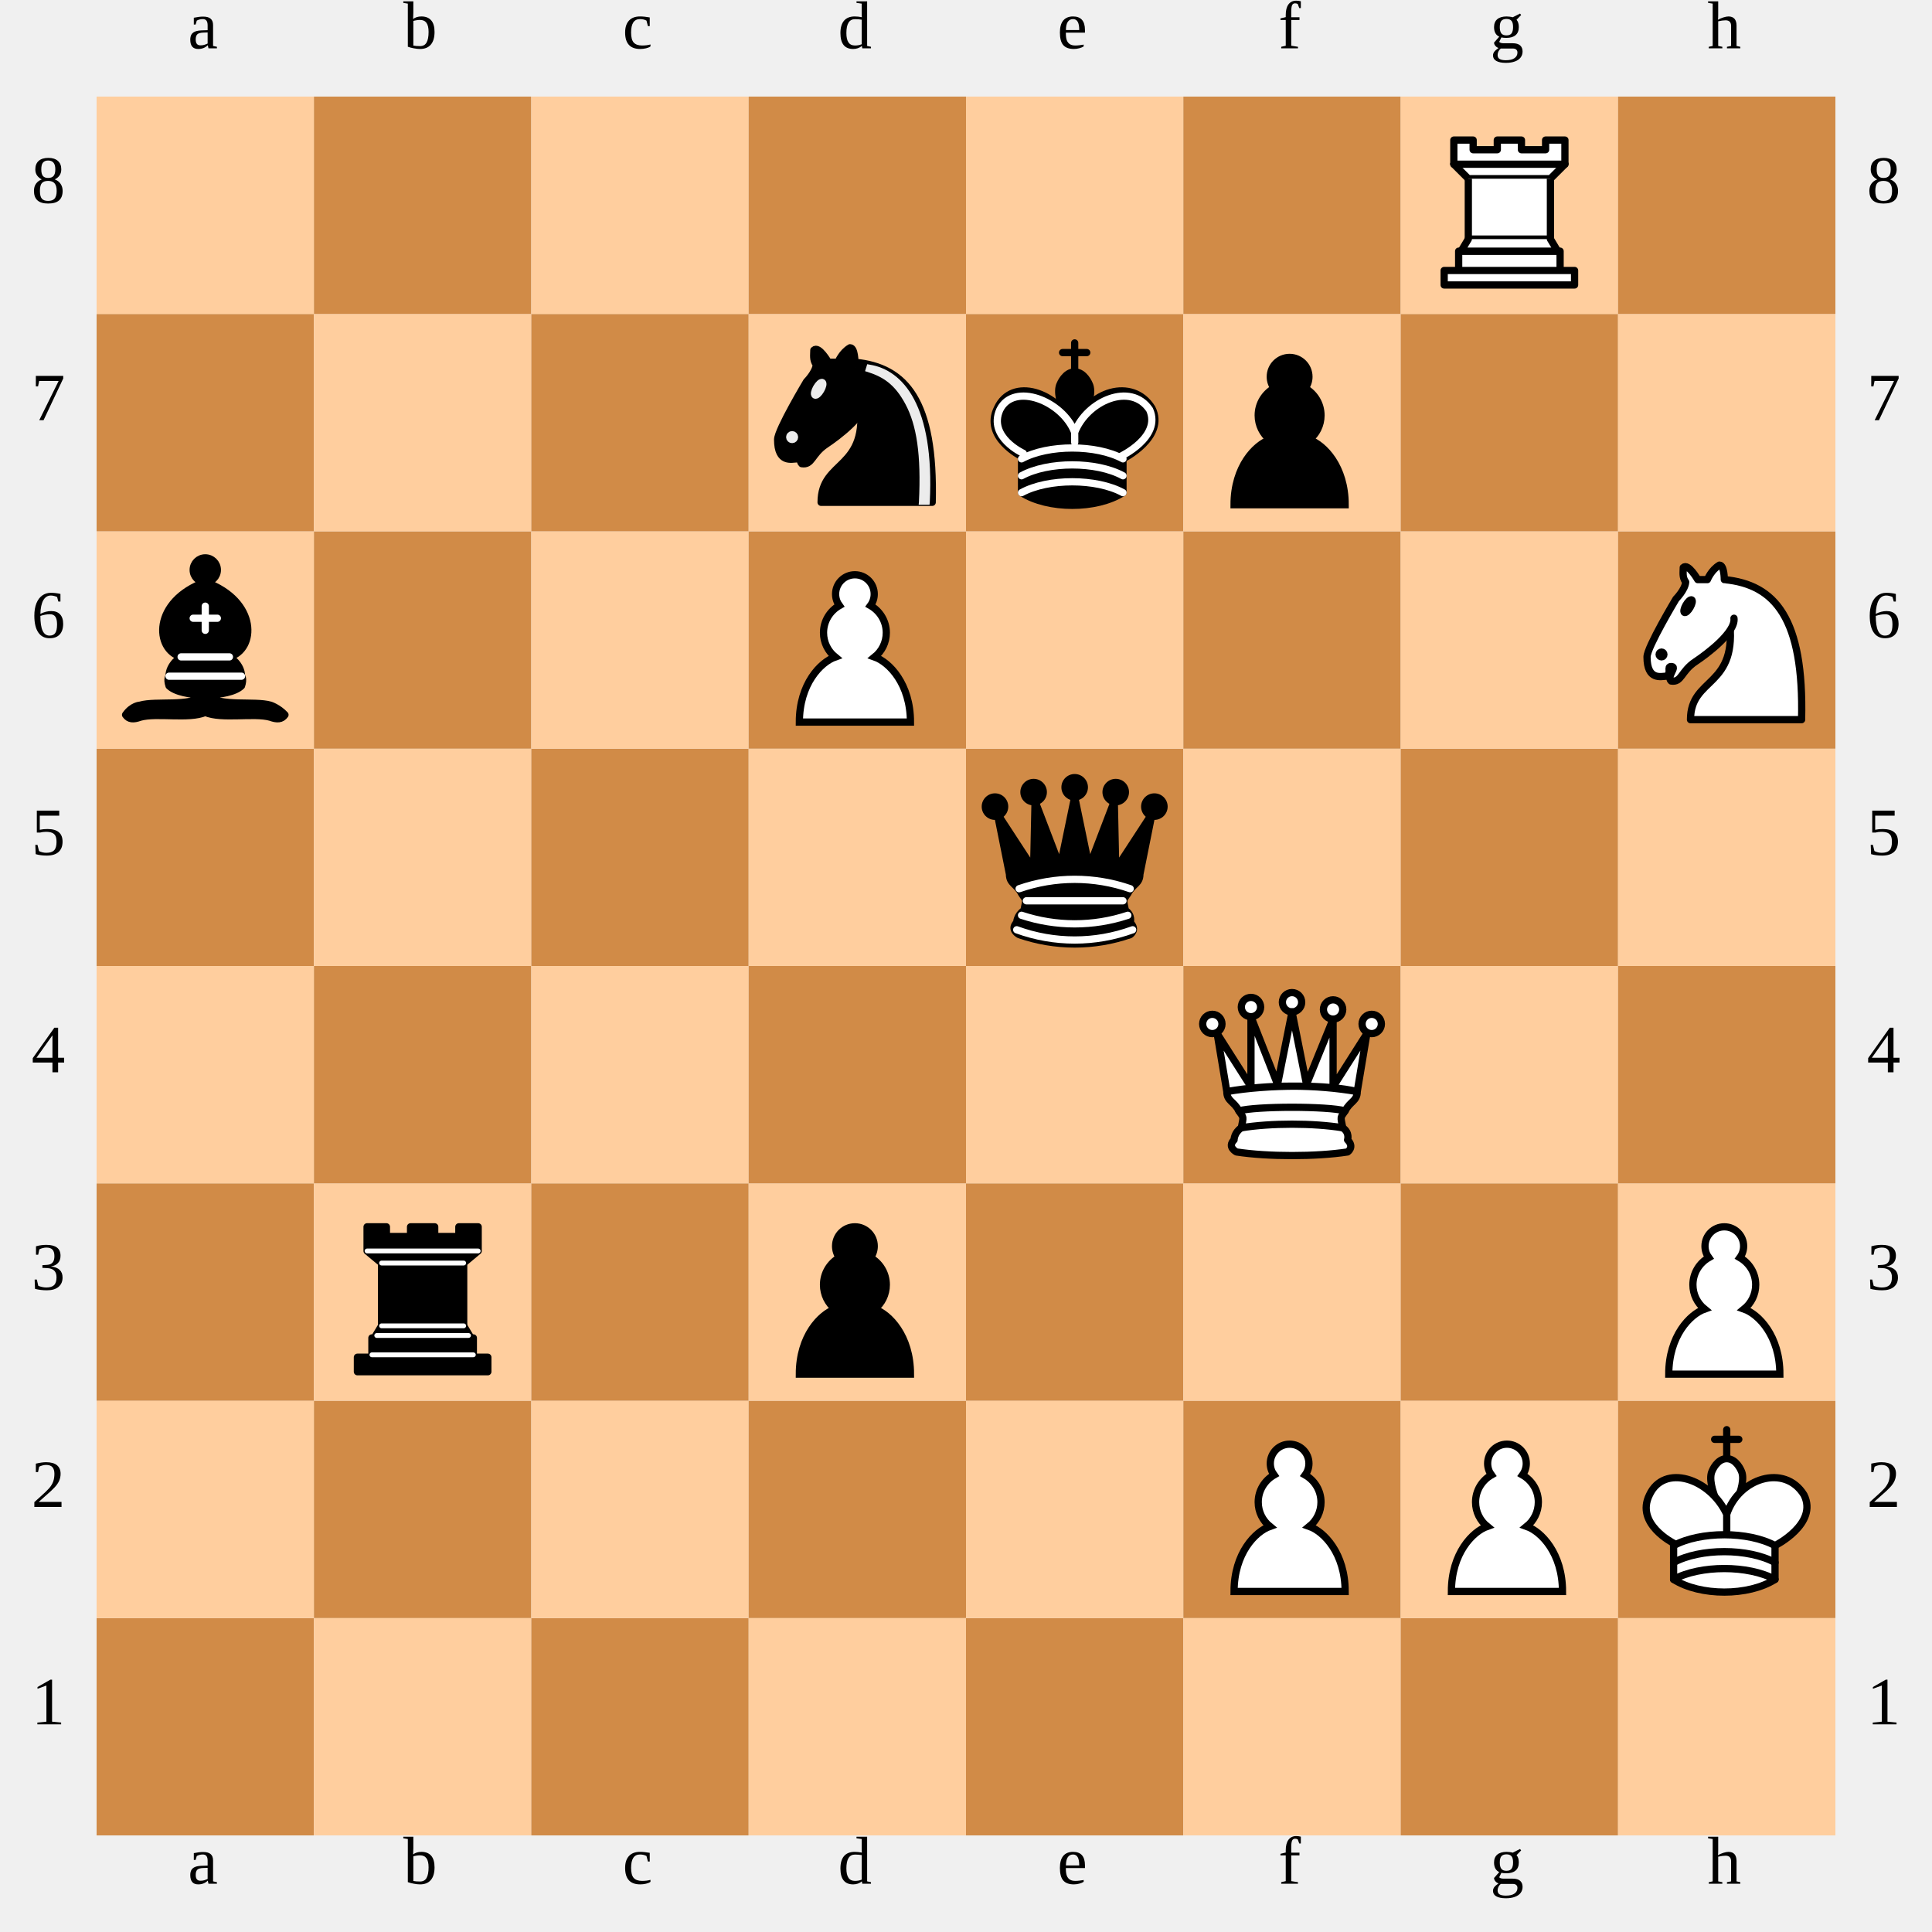
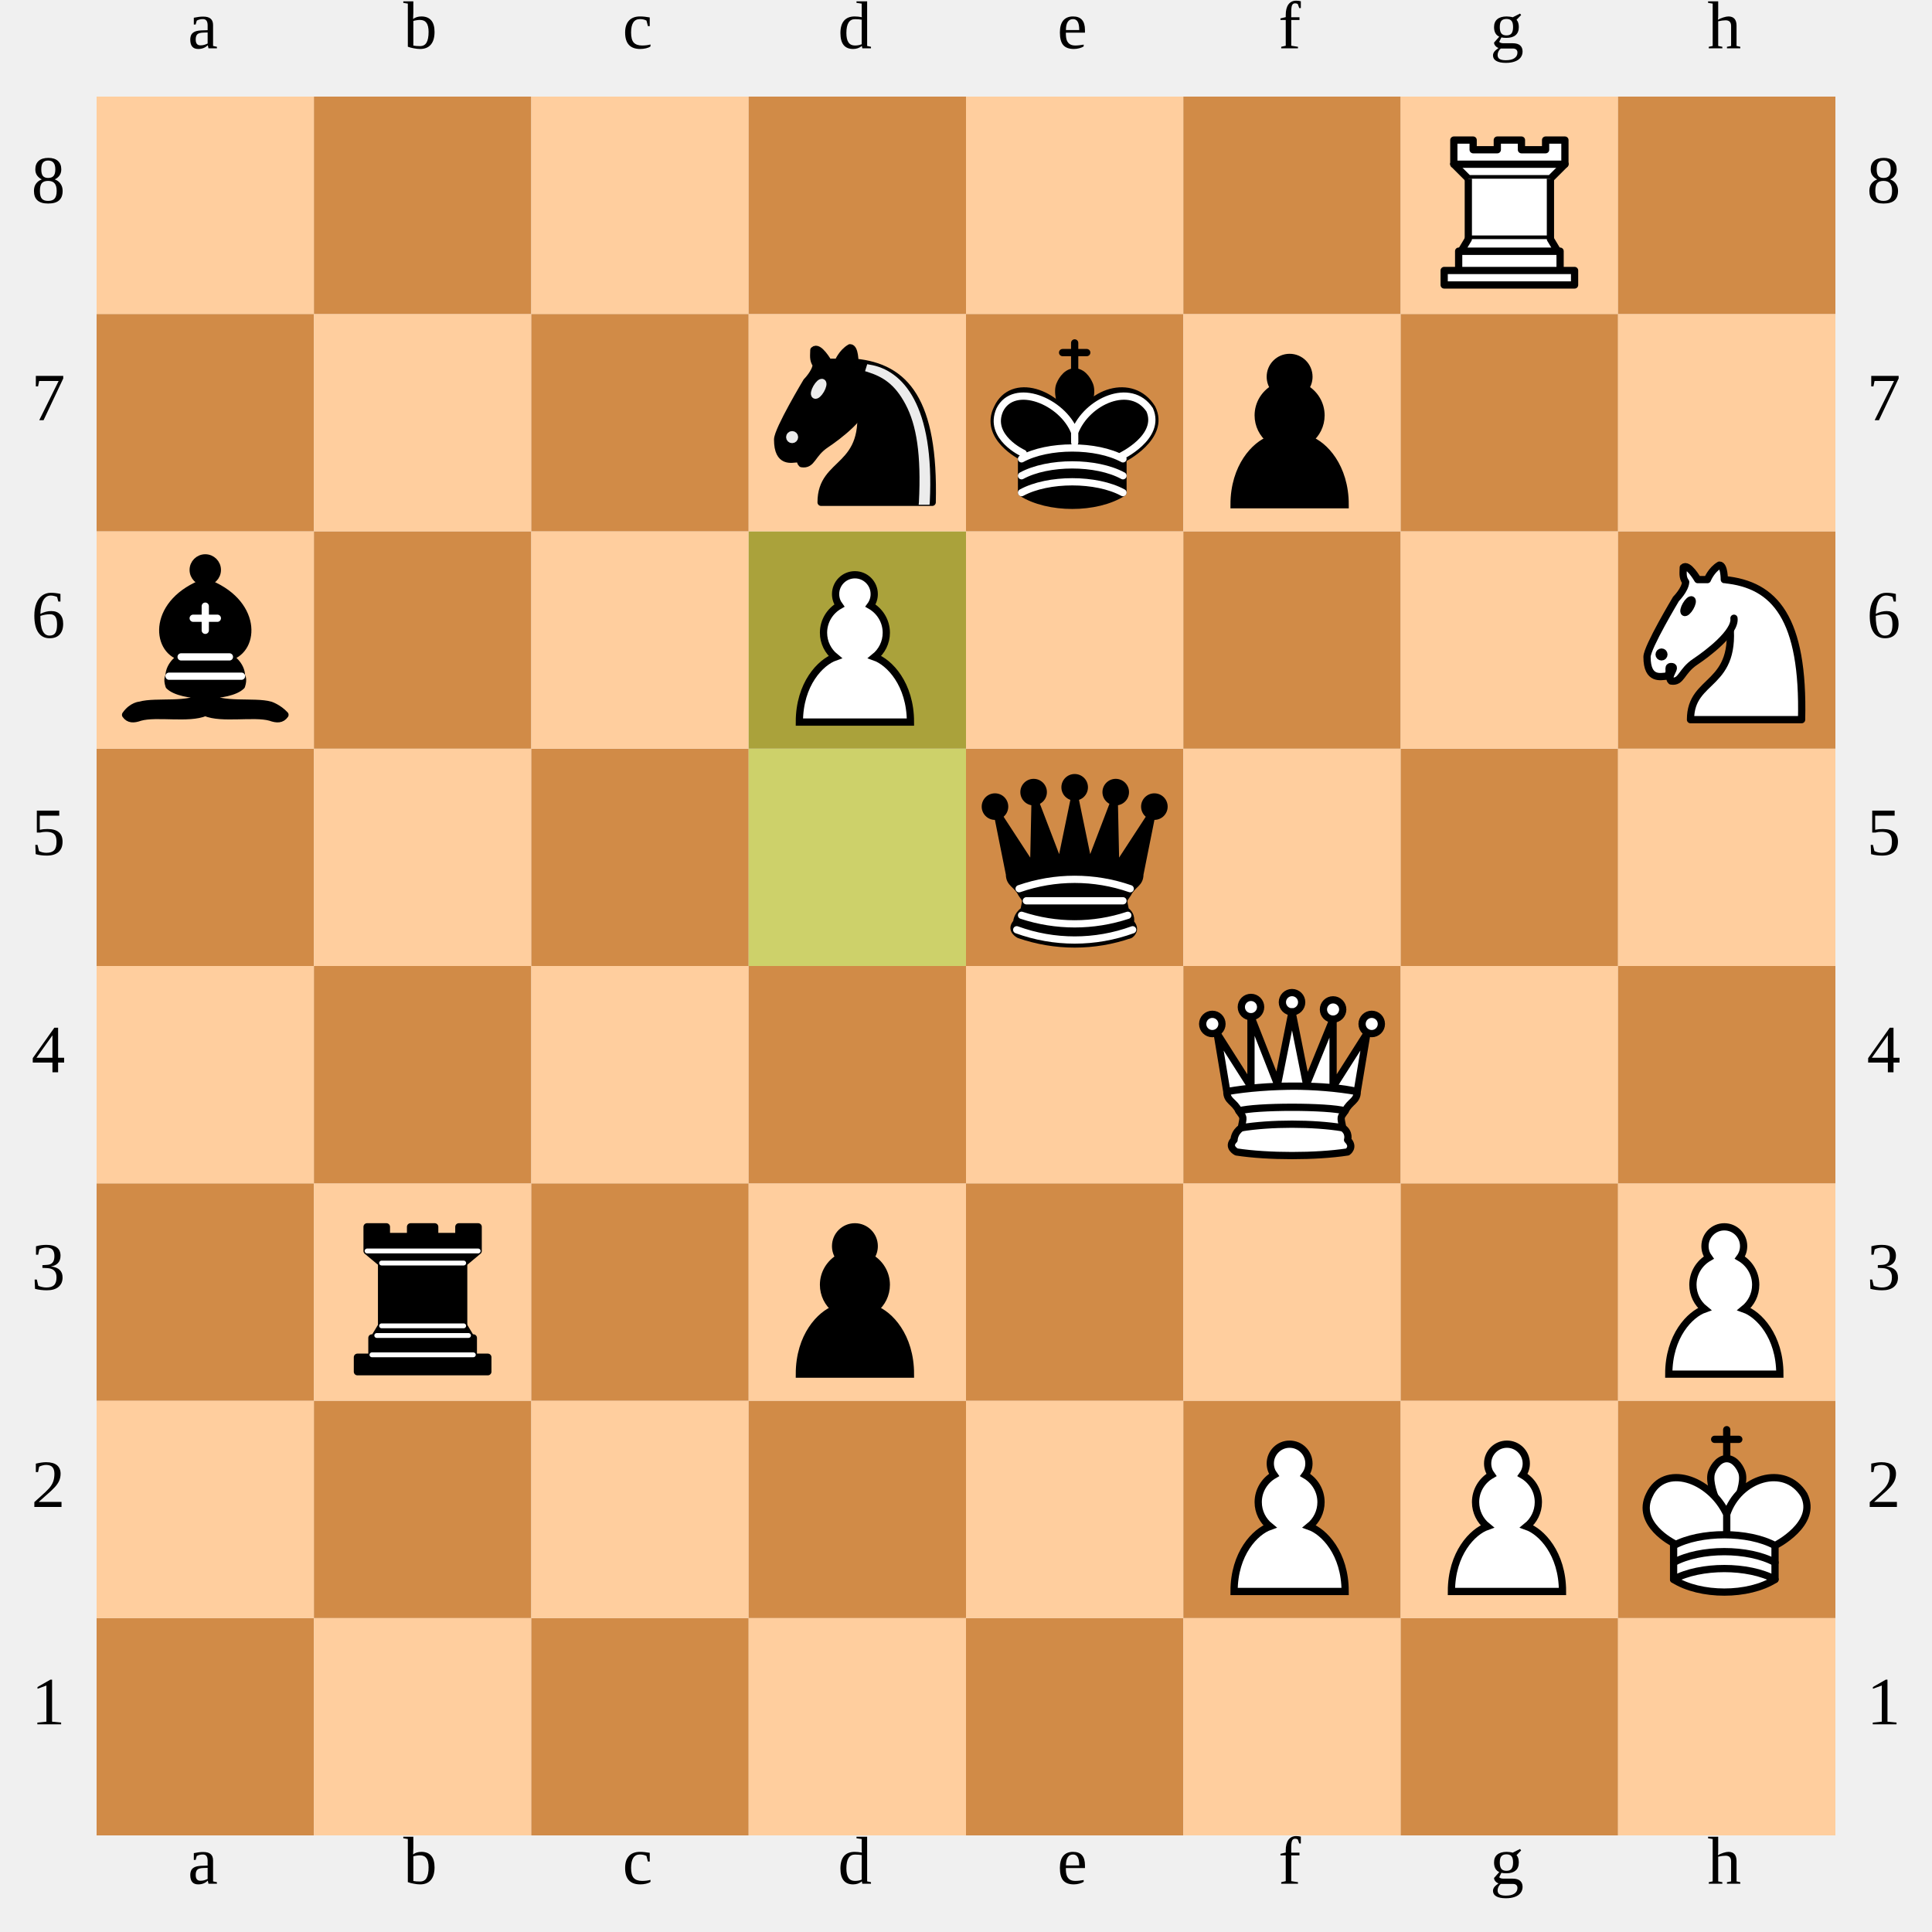
<svg xmlns="http://www.w3.org/2000/svg" xmlns:xlink="http://www.w3.org/1999/xlink" height="400" version="1.1" viewBox="0 0 400 400" width="400">
  <defs>
    <g class="white pawn" id="white-pawn">
      <path d="M22 9c-2.21 0-4 1.79-4 4 0 .89.29 1.71.78 2.38-1.95 1.12-3.28 3.21-3.28 5.62 0 2.03.94 3.84 2.41 5.03-3 1.06-7.41 5.55-7.41 13.47h23c0-7.92-4.41-12.41-7.41-13.47 1.47-1.19 2.41-3 2.41-5.03 0-2.41-1.33-4.5-3.28-5.62.49-.67.78-1.49.78-2.38 0-2.21-1.79-4-4-4z" fill="#fff" stroke="#000" stroke-linecap="round" stroke-width="1.5" />
    </g>
    <g class="white knight" fill="none" fill-rule="evenodd" id="white-knight" stroke="#000" stroke-linecap="round" stroke-linejoin="round" stroke-width="1.5">
      <path d="M 22,10 C 32.5,11 38.5,18 38,39 L 15,39 C 15,30 25,32.5 23,18" style="fill:#ffffff; stroke:#000000;" />
      <path d="M 24,18 C 24.38,20.91 18.45,25.37 16,27 C 13,29 13.18,31.34 11,31 C 9.958,30.06 12.41,27.96 11,28 C 10,28 11.19,29.23 10,30 C 9,30 5.997,31 6,26 C 6,24 12,14 12,14 C 12,14 13.89,12.1 14,10.5 C 13.27,9.506 13.5,8.5 13.5,7.5 C 14.5,6.5 16.5,10 16.5,10 L 18.5,10 C 18.5,10 19.28,8.008 21,7 C 22,7 22,10 22,10" style="fill:#ffffff; stroke:#000000;" />
      <path d="M 9.5 25.5 A 0.5 0.5 0 1 1 8.5,25.5 A 0.5 0.5 0 1 1 9.5 25.5 z" style="fill:#000000; stroke:#000000;" />
      <path d="M 15 15.5 A 0.5 1.5 0 1 1 14,15.5 A 0.5 1.5 0 1 1 15 15.5 z" style="fill:#000000; stroke:#000000;" transform="matrix(0.866,0.5,-0.5,0.866,9.693,-5.173)" />
    </g>
    <g class="white rook" fill="#fff" fill-rule="evenodd" id="white-rook" stroke="#000" stroke-linecap="round" stroke-linejoin="round" stroke-width="1.5">
      <path d="M9 39h27v-3H9v3zM12 36v-4h21v4H12zM11 14V9h4v2h5V9h5v2h5V9h4v5" stroke-linecap="butt" />
      <path d="M34 14l-3 3H14l-3-3" />
      <path d="M31 17v12.5H14V17" stroke-linecap="butt" stroke-linejoin="miter" />
      <path d="M31 29.5l1.5 2.5h-20l1.5-2.5" />
      <path d="M11 14h23" fill="none" stroke-linejoin="miter" />
    </g>
    <g class="white queen" fill="#fff" fill-rule="evenodd" id="white-queen" stroke="#000" stroke-linecap="round" stroke-linejoin="round" stroke-width="1.5">
      <path d="M8 12a2 2 0 1 1-4 0 2 2 0 1 1 4 0zM24.5 7.5a2 2 0 1 1-4 0 2 2 0 1 1 4 0zM41 12a2 2 0 1 1-4 0 2 2 0 1 1 4 0zM16 8.5a2 2 0 1 1-4 0 2 2 0 1 1 4 0zM33 9a2 2 0 1 1-4 0 2 2 0 1 1 4 0z" />
      <path d="M9 26c8.5-1.5 21-1.5 27 0l2-12-7 11V11l-5.5 13.5-3-15-3 15-5.5-14V25L7 14l2 12zM9 26c0 2 1.5 2 2.5 4 1 1.5 1 1 .5 3.5-1.5 1-1.5 2.5-1.5 2.5-1.5 1.5.5 2.5.5 2.5 6.5 1 16.5 1 23 0 0 0 1.5-1 0-2.5 0 0 .5-1.5-1-2.5-.5-2.5-.5-2 .5-3.5 1-2 2.5-2 2.5-4-8.5-1.5-18.5-1.5-27 0z" stroke-linecap="butt" />
      <path d="M11.5 30c3.5-1 18.5-1 22 0M12 33.5c6-1 15-1 21 0" fill="none" />
    </g>
    <g class="white king" fill="none" fill-rule="evenodd" id="white-king" stroke="#000" stroke-linecap="round" stroke-linejoin="round" stroke-width="1.5">
      <path d="M22.5 11.63V6M20 8h5" stroke-linejoin="miter" />
      <path d="M22.5 25s4.5-7.5 3-10.5c0 0-1-2.5-3-2.5s-3 2.5-3 2.5c-1.5 3 3 10.5 3 10.5" fill="#fff" stroke-linecap="butt" stroke-linejoin="miter" />
      <path d="M11.5 37c5.5 3.5 15.5 3.5 21 0v-7s9-4.5 6-10.5c-4-6.5-13.5-3.5-16 4V27v-3.5c-3.5-7.5-13-10.5-16-4-3 6 5 10 5 10V37z" fill="#fff" />
      <path d="M11.5 30c5.5-3 15.5-3 21 0m-21 3.5c5.5-3 15.5-3 21 0m-21 3.5c5.5-3 15.5-3 21 0" />
    </g>
    <g class="black pawn" id="black-pawn">
      <path d="M22 9c-2.21 0-4 1.79-4 4 0 .89.29 1.71.78 2.38-1.95 1.12-3.28 3.21-3.28 5.62 0 2.03.94 3.84 2.41 5.03-3 1.06-7.41 5.55-7.41 13.47h23c0-7.92-4.41-12.41-7.41-13.47 1.47-1.19 2.41-3 2.41-5.03 0-2.41-1.33-4.5-3.28-5.62.49-.67.78-1.49.78-2.38 0-2.21-1.79-4-4-4z" stroke="#000" stroke-linecap="round" stroke-width="1.5" />
    </g>
    <g class="black knight" fill="none" fill-rule="evenodd" id="black-knight" stroke="#000" stroke-linecap="round" stroke-linejoin="round" stroke-width="1.5">
      <path d="M 22,10 C 32.5,11 38.5,18 38,39 L 15,39 C 15,30 25,32.5 23,18" style="fill:#000000; stroke:#000000;" />
      <path d="M 24,18 C 24.38,20.91 18.45,25.37 16,27 C 13,29 13.18,31.34 11,31 C 9.958,30.06 12.41,27.96 11,28 C 10,28 11.19,29.23 10,30 C 9,30 5.997,31 6,26 C 6,24 12,14 12,14 C 12,14 13.89,12.1 14,10.5 C 13.27,9.506 13.5,8.5 13.5,7.5 C 14.5,6.5 16.5,10 16.5,10 L 18.5,10 C 18.5,10 19.28,8.008 21,7 C 22,7 22,10 22,10" style="fill:#000000; stroke:#000000;" />
      <path d="M 9.5 25.5 A 0.5 0.5 0 1 1 8.5,25.5 A 0.5 0.5 0 1 1 9.5 25.5 z" style="fill:#ececec; stroke:#ececec;" />
      <path d="M 15 15.5 A 0.5 1.5 0 1 1 14,15.5 A 0.5 1.5 0 1 1 15 15.5 z" style="fill:#ececec; stroke:#ececec;" transform="matrix(0.866,0.5,-0.5,0.866,9.693,-5.173)" />
      <path d="M 24.55,10.4 L 24.1,11.85 L 24.6,12 C 27.75,13 30.25,14.49 32.5,18.75 C 34.75,23.01 35.75,29.06 35.25,39 L 35.2,39.5 L 37.45,39.5 L 37.5,39 C 38,28.94 36.62,22.15 34.25,17.66 C 31.88,13.17 28.46,11.02 25.06,10.5 L 24.55,10.4 z " style="fill:#ececec; stroke:none;" />
    </g>
    <g class="black bishop" fill="none" fill-rule="evenodd" id="black-bishop" stroke="#000" stroke-linecap="round" stroke-linejoin="round" stroke-width="1.5">
      <path d="M9 36c3.39-.97 10.11.43 13.5-2 3.39 2.43 10.11 1.03 13.5 2 0 0 1.65.54 3 2-.68.97-1.65.99-3 .5-3.39-.97-10.11.46-13.5-1-3.39 1.46-10.11.03-13.5 1-1.354.49-2.323.47-3-.5 1.354-1.94 3-2 3-2zm6-4c2.5 2.5 12.5 2.5 15 0 .5-1.5 0-2 0-2 0-2.5-2.5-4-2.5-4 5.5-1.5 6-11.5-5-15.5-11 4-10.5 14-5 15.5 0 0-2.5 1.5-2.5 4 0 0-.5.5 0 2zM25 8a2.5 2.5 0 1 1-5 0 2.5 2.5 0 1 1 5 0z" fill="#000" stroke-linecap="butt" />
      <path d="M17.5 26h10M15 30h15m-7.5-14.5v5M20 18h5" stroke="#fff" stroke-linejoin="miter" />
    </g>
    <g class="black rook" fill="#000" fill-rule="evenodd" id="black-rook" stroke="#000" stroke-linecap="round" stroke-linejoin="round" stroke-width="1.5">
      <path d="M9 39h27v-3H9v3zM12.5 32l1.5-2.5h17l1.5 2.5h-20zM12 36v-4h21v4H12z" stroke-linecap="butt" />
      <path d="M14 29.5v-13h17v13H14z" stroke-linecap="butt" stroke-linejoin="miter" />
      <path d="M14 16.5L11 14h23l-3 2.5H14zM11 14V9h4v2h5V9h5v2h5V9h4v5H11z" stroke-linecap="butt" />
      <path d="M12 35.5h21M13 31.5h19M14 29.5h17M14 16.5h17M11 14h23" fill="none" stroke="#fff" stroke-linejoin="miter" stroke-width="1" />
    </g>
    <g class="black queen" fill="#000" fill-rule="evenodd" id="black-queen" stroke="#000" stroke-linecap="round" stroke-linejoin="round" stroke-width="1.5">
      <g fill="#000" stroke="none">
        <circle cx="6" cy="12" r="2.75" />
        <circle cx="14" cy="9" r="2.75" />
        <circle cx="22.5" cy="8" r="2.75" />
        <circle cx="31" cy="9" r="2.75" />
        <circle cx="39" cy="12" r="2.75" />
      </g>
      <path d="M9 26c8.5-1.5 21-1.5 27 0l2.5-12.5L31 25l-.3-14.1-5.2 13.6-3-14.5-3 14.5-5.2-13.6L14 25 6.5 13.5 9 26zM9 26c0 2 1.5 2 2.5 4 1 1.5 1 1 .5 3.5-1.5 1-1.5 2.5-1.5 2.5-1.5 1.5.5 2.5.5 2.5 6.5 1 16.5 1 23 0 0 0 1.5-1 0-2.5 0 0 .5-1.5-1-2.5-.5-2.5-.5-2 .5-3.5 1-2 2.5-2 2.5-4-8.5-1.5-18.5-1.5-27 0z" stroke-linecap="butt" />
      <path d="M11 38.5a35 35 1 0 0 23 0" fill="none" stroke-linecap="butt" />
      <path d="M11 29a35 35 1 0 1 23 0M12.5 31.5h20M11.5 34.5a35 35 1 0 0 22 0M10.5 37.5a35 35 1 0 0 24 0" fill="none" stroke="#fff" />
    </g>
    <g class="black king" fill="none" fill-rule="evenodd" id="black-king" stroke="#000" stroke-linecap="round" stroke-linejoin="round" stroke-width="1.5">
      <path d="M22.5 11.63V6" stroke-linejoin="miter" />
      <path d="M22.5 25s4.5-7.5 3-10.5c0 0-1-2.5-3-2.5s-3 2.5-3 2.5c-1.5 3 3 10.5 3 10.5" fill="#000" stroke-linecap="butt" stroke-linejoin="miter" />
      <path d="M11.5 37c5.5 3.5 15.5 3.5 21 0v-7s9-4.5 6-10.5c-4-6.5-13.5-3.5-16 4V27v-3.5c-3.5-7.5-13-10.5-16-4-3 6 5 10 5 10V37z" fill="#000" />
      <path d="M20 8h5" stroke-linejoin="miter" />
      <path d="M32 29.5s8.5-4 6.03-9.65C34.15 14 25 18 22.5 24.5l.01 2.1-.01-2.1C20 18 9.906 14 6.997 19.85c-2.497 5.65 4.853 9 4.853 9M11.5 30c5.5-3 15.5-3 21 0m-21 3.5c5.5-3 15.5-3 21 0m-21 3.5c5.5-3 15.5-3 21 0" stroke="#fff" />
    </g>
  </defs>
  <rect class="square dark a1" fill="#d18b47" height="45" stroke="none" width="45" x="20" y="335" />
  <rect class="square light b1" fill="#ffce9e" height="45" stroke="none" width="45" x="65" y="335" />
  <rect class="square dark c1" fill="#d18b47" height="45" stroke="none" width="45" x="110" y="335" />
  <rect class="square light d1" fill="#ffce9e" height="45" stroke="none" width="45" x="155" y="335" />
  <rect class="square dark e1" fill="#d18b47" height="45" stroke="none" width="45" x="200" y="335" />
  <rect class="square light f1" fill="#ffce9e" height="45" stroke="none" width="45" x="245" y="335" />
  <rect class="square dark g1" fill="#d18b47" height="45" stroke="none" width="45" x="290" y="335" />
  <rect class="square light h1" fill="#ffce9e" height="45" stroke="none" width="45" x="335" y="335" />
  <rect class="square light a2" fill="#ffce9e" height="45" stroke="none" width="45" x="20" y="290" />
  <rect class="square dark b2" fill="#d18b47" height="45" stroke="none" width="45" x="65" y="290" />
  <rect class="square light c2" fill="#ffce9e" height="45" stroke="none" width="45" x="110" y="290" />
  <rect class="square dark d2" fill="#d18b47" height="45" stroke="none" width="45" x="155" y="290" />
  <rect class="square light e2" fill="#ffce9e" height="45" stroke="none" width="45" x="200" y="290" />
  <rect class="square dark f2" fill="#d18b47" height="45" stroke="none" width="45" x="245" y="290" />
  <use transform="translate(245, 290)" xlink:href="#white-pawn" />
  <rect class="square light g2" fill="#ffce9e" height="45" stroke="none" width="45" x="290" y="290" />
  <use transform="translate(290, 290)" xlink:href="#white-pawn" />
  <rect class="square dark h2" fill="#d18b47" height="45" stroke="none" width="45" x="335" y="290" />
  <use transform="translate(335, 290)" xlink:href="#white-king" />
  <rect class="square dark a3" fill="#d18b47" height="45" stroke="none" width="45" x="20" y="245" />
  <rect class="square light b3" fill="#ffce9e" height="45" stroke="none" width="45" x="65" y="245" />
  <use transform="translate(65, 245)" xlink:href="#black-rook" />
  <rect class="square dark c3" fill="#d18b47" height="45" stroke="none" width="45" x="110" y="245" />
  <rect class="square light d3" fill="#ffce9e" height="45" stroke="none" width="45" x="155" y="245" />
  <use transform="translate(155, 245)" xlink:href="#black-pawn" />
  <rect class="square dark e3" fill="#d18b47" height="45" stroke="none" width="45" x="200" y="245" />
  <rect class="square light f3" fill="#ffce9e" height="45" stroke="none" width="45" x="245" y="245" />
  <rect class="square dark g3" fill="#d18b47" height="45" stroke="none" width="45" x="290" y="245" />
  <rect class="square light h3" fill="#ffce9e" height="45" stroke="none" width="45" x="335" y="245" />
  <use transform="translate(335, 245)" xlink:href="#white-pawn" />
  <rect class="square light a4" fill="#ffce9e" height="45" stroke="none" width="45" x="20" y="200" />
  <rect class="square dark b4" fill="#d18b47" height="45" stroke="none" width="45" x="65" y="200" />
  <rect class="square light c4" fill="#ffce9e" height="45" stroke="none" width="45" x="110" y="200" />
  <rect class="square dark d4" fill="#d18b47" height="45" stroke="none" width="45" x="155" y="200" />
  <rect class="square light e4" fill="#ffce9e" height="45" stroke="none" width="45" x="200" y="200" />
  <rect class="square dark f4" fill="#d18b47" height="45" stroke="none" width="45" x="245" y="200" />
  <use transform="translate(245, 200)" xlink:href="#white-queen" />
  <rect class="square light g4" fill="#ffce9e" height="45" stroke="none" width="45" x="290" y="200" />
  <rect class="square dark h4" fill="#d18b47" height="45" stroke="none" width="45" x="335" y="200" />
  <rect class="square dark a5" fill="#d18b47" height="45" stroke="none" width="45" x="20" y="155" />
  <rect class="square light b5" fill="#ffce9e" height="45" stroke="none" width="45" x="65" y="155" />
  <rect class="square dark c5" fill="#d18b47" height="45" stroke="none" width="45" x="110" y="155" />
-   <rect class="square light d5" fill="#ffce9e" height="45" stroke="none" width="45" x="155" y="155" />
+   <rect class="square light lastmove d5" fill="#cdd16a" height="45" stroke="none" width="45" x="155" y="155" />
  <rect class="square dark e5" fill="#d18b47" height="45" stroke="none" width="45" x="200" y="155" />
  <use transform="translate(200, 155)" xlink:href="#black-queen" />
  <rect class="square light f5" fill="#ffce9e" height="45" stroke="none" width="45" x="245" y="155" />
  <rect class="square dark g5" fill="#d18b47" height="45" stroke="none" width="45" x="290" y="155" />
  <rect class="square light h5" fill="#ffce9e" height="45" stroke="none" width="45" x="335" y="155" />
  <rect class="square light a6" fill="#ffce9e" height="45" stroke="none" width="45" x="20" y="110" />
  <use transform="translate(20, 110)" xlink:href="#black-bishop" />
  <rect class="square dark b6" fill="#d18b47" height="45" stroke="none" width="45" x="65" y="110" />
  <rect class="square light c6" fill="#ffce9e" height="45" stroke="none" width="45" x="110" y="110" />
-   <rect class="square dark d6" fill="#d18b47" height="45" stroke="none" width="45" x="155" y="110" />
+   <rect class="square dark lastmove d6" fill="#aaa23b" height="45" stroke="none" width="45" x="155" y="110" />
  <use transform="translate(155, 110)" xlink:href="#white-pawn" />
  <rect class="square light e6" fill="#ffce9e" height="45" stroke="none" width="45" x="200" y="110" />
  <rect class="square dark f6" fill="#d18b47" height="45" stroke="none" width="45" x="245" y="110" />
  <rect class="square light g6" fill="#ffce9e" height="45" stroke="none" width="45" x="290" y="110" />
  <rect class="square dark h6" fill="#d18b47" height="45" stroke="none" width="45" x="335" y="110" />
  <use transform="translate(335, 110)" xlink:href="#white-knight" />
  <rect class="square dark a7" fill="#d18b47" height="45" stroke="none" width="45" x="20" y="65" />
  <rect class="square light b7" fill="#ffce9e" height="45" stroke="none" width="45" x="65" y="65" />
  <rect class="square dark c7" fill="#d18b47" height="45" stroke="none" width="45" x="110" y="65" />
  <rect class="square light d7" fill="#ffce9e" height="45" stroke="none" width="45" x="155" y="65" />
  <use transform="translate(155, 65)" xlink:href="#black-knight" />
  <rect class="square dark e7" fill="#d18b47" height="45" stroke="none" width="45" x="200" y="65" />
  <use transform="translate(200, 65)" xlink:href="#black-king" />
  <rect class="square light f7" fill="#ffce9e" height="45" stroke="none" width="45" x="245" y="65" />
  <use transform="translate(245, 65)" xlink:href="#black-pawn" />
  <rect class="square dark g7" fill="#d18b47" height="45" stroke="none" width="45" x="290" y="65" />
  <rect class="square light h7" fill="#ffce9e" height="45" stroke="none" width="45" x="335" y="65" />
  <rect class="square light a8" fill="#ffce9e" height="45" stroke="none" width="45" x="20" y="20" />
  <rect class="square dark b8" fill="#d18b47" height="45" stroke="none" width="45" x="65" y="20" />
  <rect class="square light c8" fill="#ffce9e" height="45" stroke="none" width="45" x="110" y="20" />
  <rect class="square dark d8" fill="#d18b47" height="45" stroke="none" width="45" x="155" y="20" />
  <rect class="square light e8" fill="#ffce9e" height="45" stroke="none" width="45" x="200" y="20" />
  <rect class="square dark f8" fill="#d18b47" height="45" stroke="none" width="45" x="245" y="20" />
  <rect class="square light g8" fill="#ffce9e" height="45" stroke="none" width="45" x="290" y="20" />
  <use transform="translate(290, 20)" xlink:href="#white-rook" />
  <rect class="square dark h8" fill="#d18b47" height="45" stroke="none" width="45" x="335" y="20" />
  <text alignment-baseline="middle" font-size="14" text-anchor="middle" x="42" y="10">a</text>
  <text alignment-baseline="middle" font-size="14" text-anchor="middle" x="42" y="390">a</text>
  <text alignment-baseline="middle" font-size="14" text-anchor="middle" x="87" y="10">b</text>
  <text alignment-baseline="middle" font-size="14" text-anchor="middle" x="87" y="390">b</text>
  <text alignment-baseline="middle" font-size="14" text-anchor="middle" x="132" y="10">c</text>
  <text alignment-baseline="middle" font-size="14" text-anchor="middle" x="132" y="390">c</text>
  <text alignment-baseline="middle" font-size="14" text-anchor="middle" x="177" y="10">d</text>
  <text alignment-baseline="middle" font-size="14" text-anchor="middle" x="177" y="390">d</text>
  <text alignment-baseline="middle" font-size="14" text-anchor="middle" x="222" y="10">e</text>
  <text alignment-baseline="middle" font-size="14" text-anchor="middle" x="222" y="390">e</text>
  <text alignment-baseline="middle" font-size="14" text-anchor="middle" x="267" y="10">f</text>
  <text alignment-baseline="middle" font-size="14" text-anchor="middle" x="267" y="390">f</text>
  <text alignment-baseline="middle" font-size="14" text-anchor="middle" x="312" y="10">g</text>
  <text alignment-baseline="middle" font-size="14" text-anchor="middle" x="312" y="390">g</text>
  <text alignment-baseline="middle" font-size="14" text-anchor="middle" x="357" y="10">h</text>
  <text alignment-baseline="middle" font-size="14" text-anchor="middle" x="357" y="390">h</text>
  <text alignment-baseline="middle" font-size="14" text-anchor="middle" x="10" y="357">1</text>
  <text alignment-baseline="middle" font-size="14" text-anchor="middle" x="390" y="357">1</text>
  <text alignment-baseline="middle" font-size="14" text-anchor="middle" x="10" y="312">2</text>
  <text alignment-baseline="middle" font-size="14" text-anchor="middle" x="390" y="312">2</text>
  <text alignment-baseline="middle" font-size="14" text-anchor="middle" x="10" y="267">3</text>
  <text alignment-baseline="middle" font-size="14" text-anchor="middle" x="390" y="267">3</text>
  <text alignment-baseline="middle" font-size="14" text-anchor="middle" x="10" y="222">4</text>
  <text alignment-baseline="middle" font-size="14" text-anchor="middle" x="390" y="222">4</text>
  <text alignment-baseline="middle" font-size="14" text-anchor="middle" x="10" y="177">5</text>
  <text alignment-baseline="middle" font-size="14" text-anchor="middle" x="390" y="177">5</text>
  <text alignment-baseline="middle" font-size="14" text-anchor="middle" x="10" y="132">6</text>
  <text alignment-baseline="middle" font-size="14" text-anchor="middle" x="390" y="132">6</text>
  <text alignment-baseline="middle" font-size="14" text-anchor="middle" x="10" y="87">7</text>
  <text alignment-baseline="middle" font-size="14" text-anchor="middle" x="390" y="87">7</text>
  <text alignment-baseline="middle" font-size="14" text-anchor="middle" x="10" y="42">8</text>
  <text alignment-baseline="middle" font-size="14" text-anchor="middle" x="390" y="42">8</text>
</svg>
